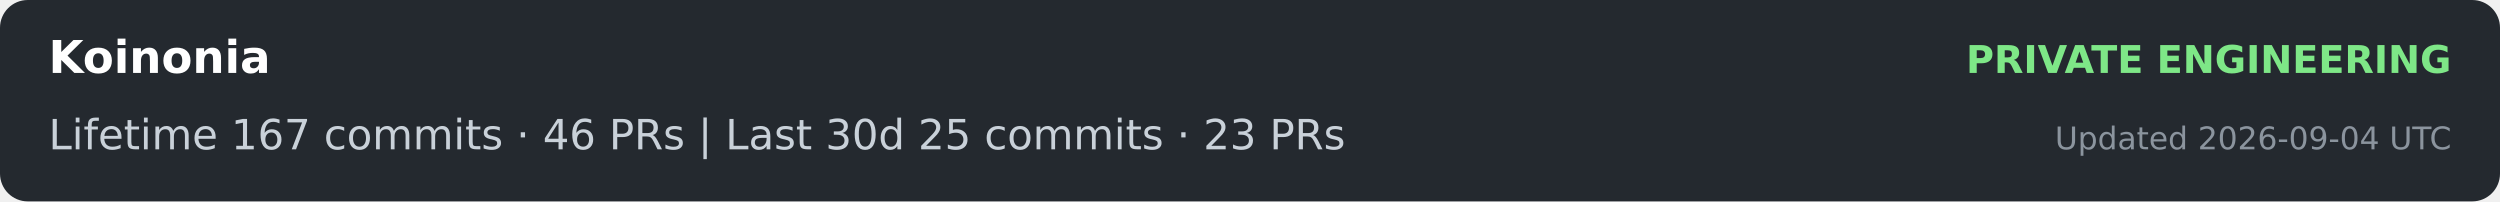
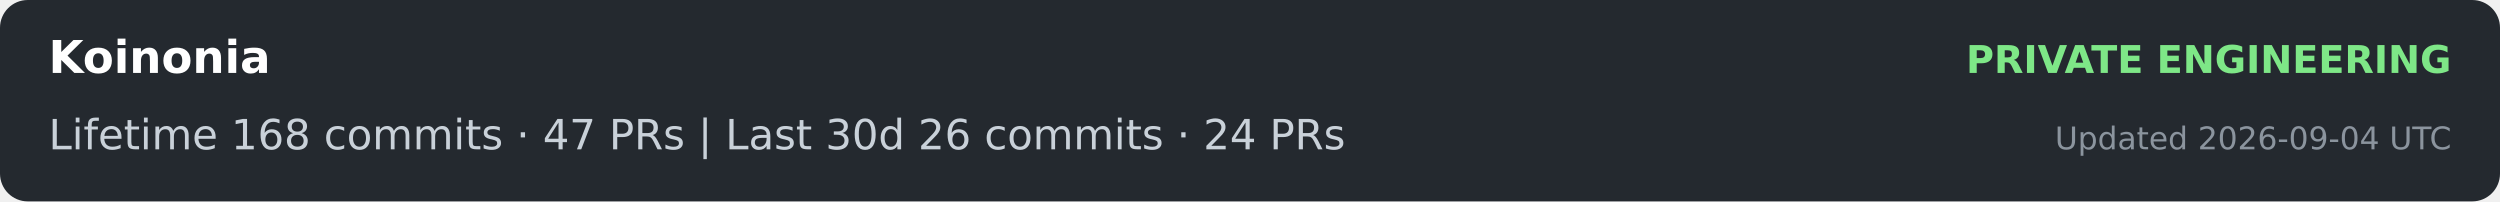
- <svg xmlns="http://www.w3.org/2000/svg" width="720" height="58" role="img" aria-label="Koinonia: lifetime 167 commits and 46 PRs; last 30 days 25 commits and 23 PRs">
+ <svg xmlns="http://www.w3.org/2000/svg" width="720" height="58" role="img" aria-label="Koinonia: lifetime 168 commits and 47 PRs; last 30 days 26 commits and 24 PRs">
  <rect width="720" height="58" rx="8" fill="#24292f" />
  <text x="14" y="21" fill="#ffffff" font-family="Verdana,DejaVu Sans,sans-serif" font-size="13" font-weight="700">Koinonia</text>
  <text x="706" y="21" text-anchor="end" fill="#7ee787" font-family="Verdana,DejaVu Sans,sans-serif" font-size="11" font-weight="700">PRIVATE ENGINEERING</text>
-   <text x="14" y="43" fill="#c9d1d9" font-family="Verdana,DejaVu Sans,sans-serif" font-size="12">Lifetime  167 commits · 46 PRs     |     Last 30d  25 commits · 23 PRs</text>
+   <text x="14" y="43" fill="#c9d1d9" font-family="Verdana,DejaVu Sans,sans-serif" font-size="12">Lifetime  168 commits · 47 PRs     |     Last 30d  26 commits · 24 PRs</text>
  <text x="706" y="43" text-anchor="end" fill="#8b949e" font-family="Verdana,DejaVu Sans,sans-serif" font-size="9">Updated 2026-09-04 UTC</text>
</svg>
